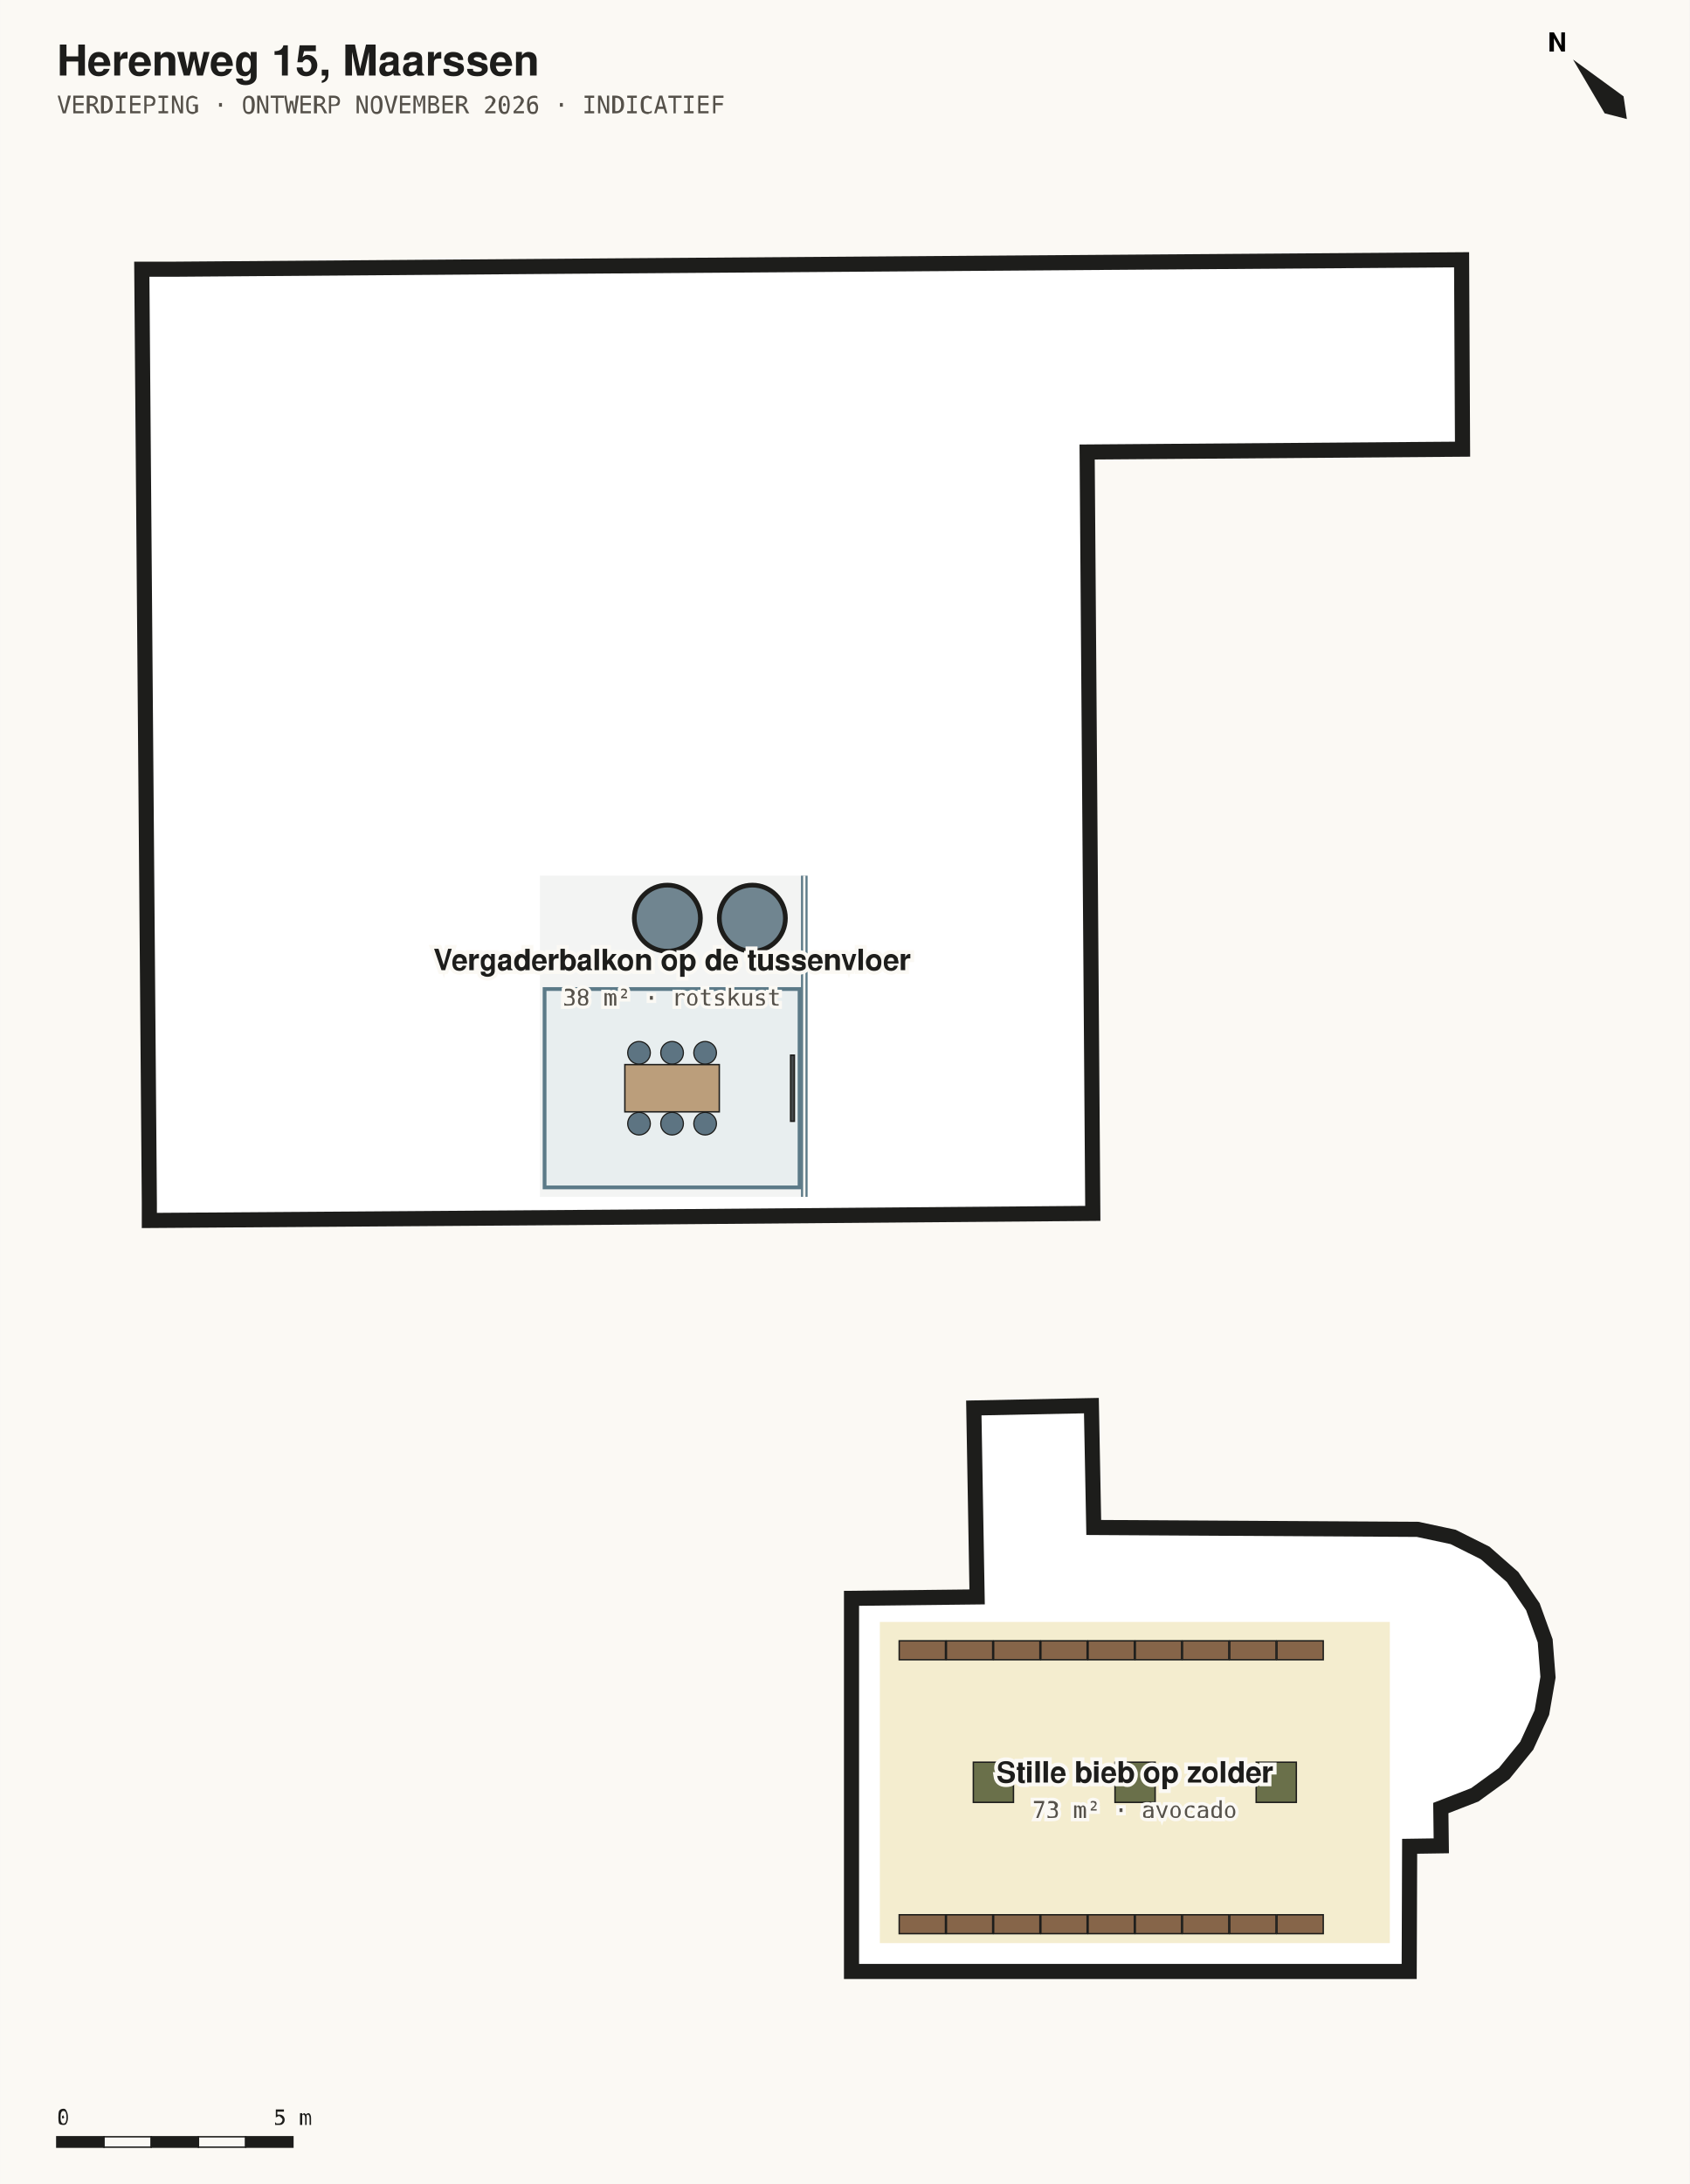
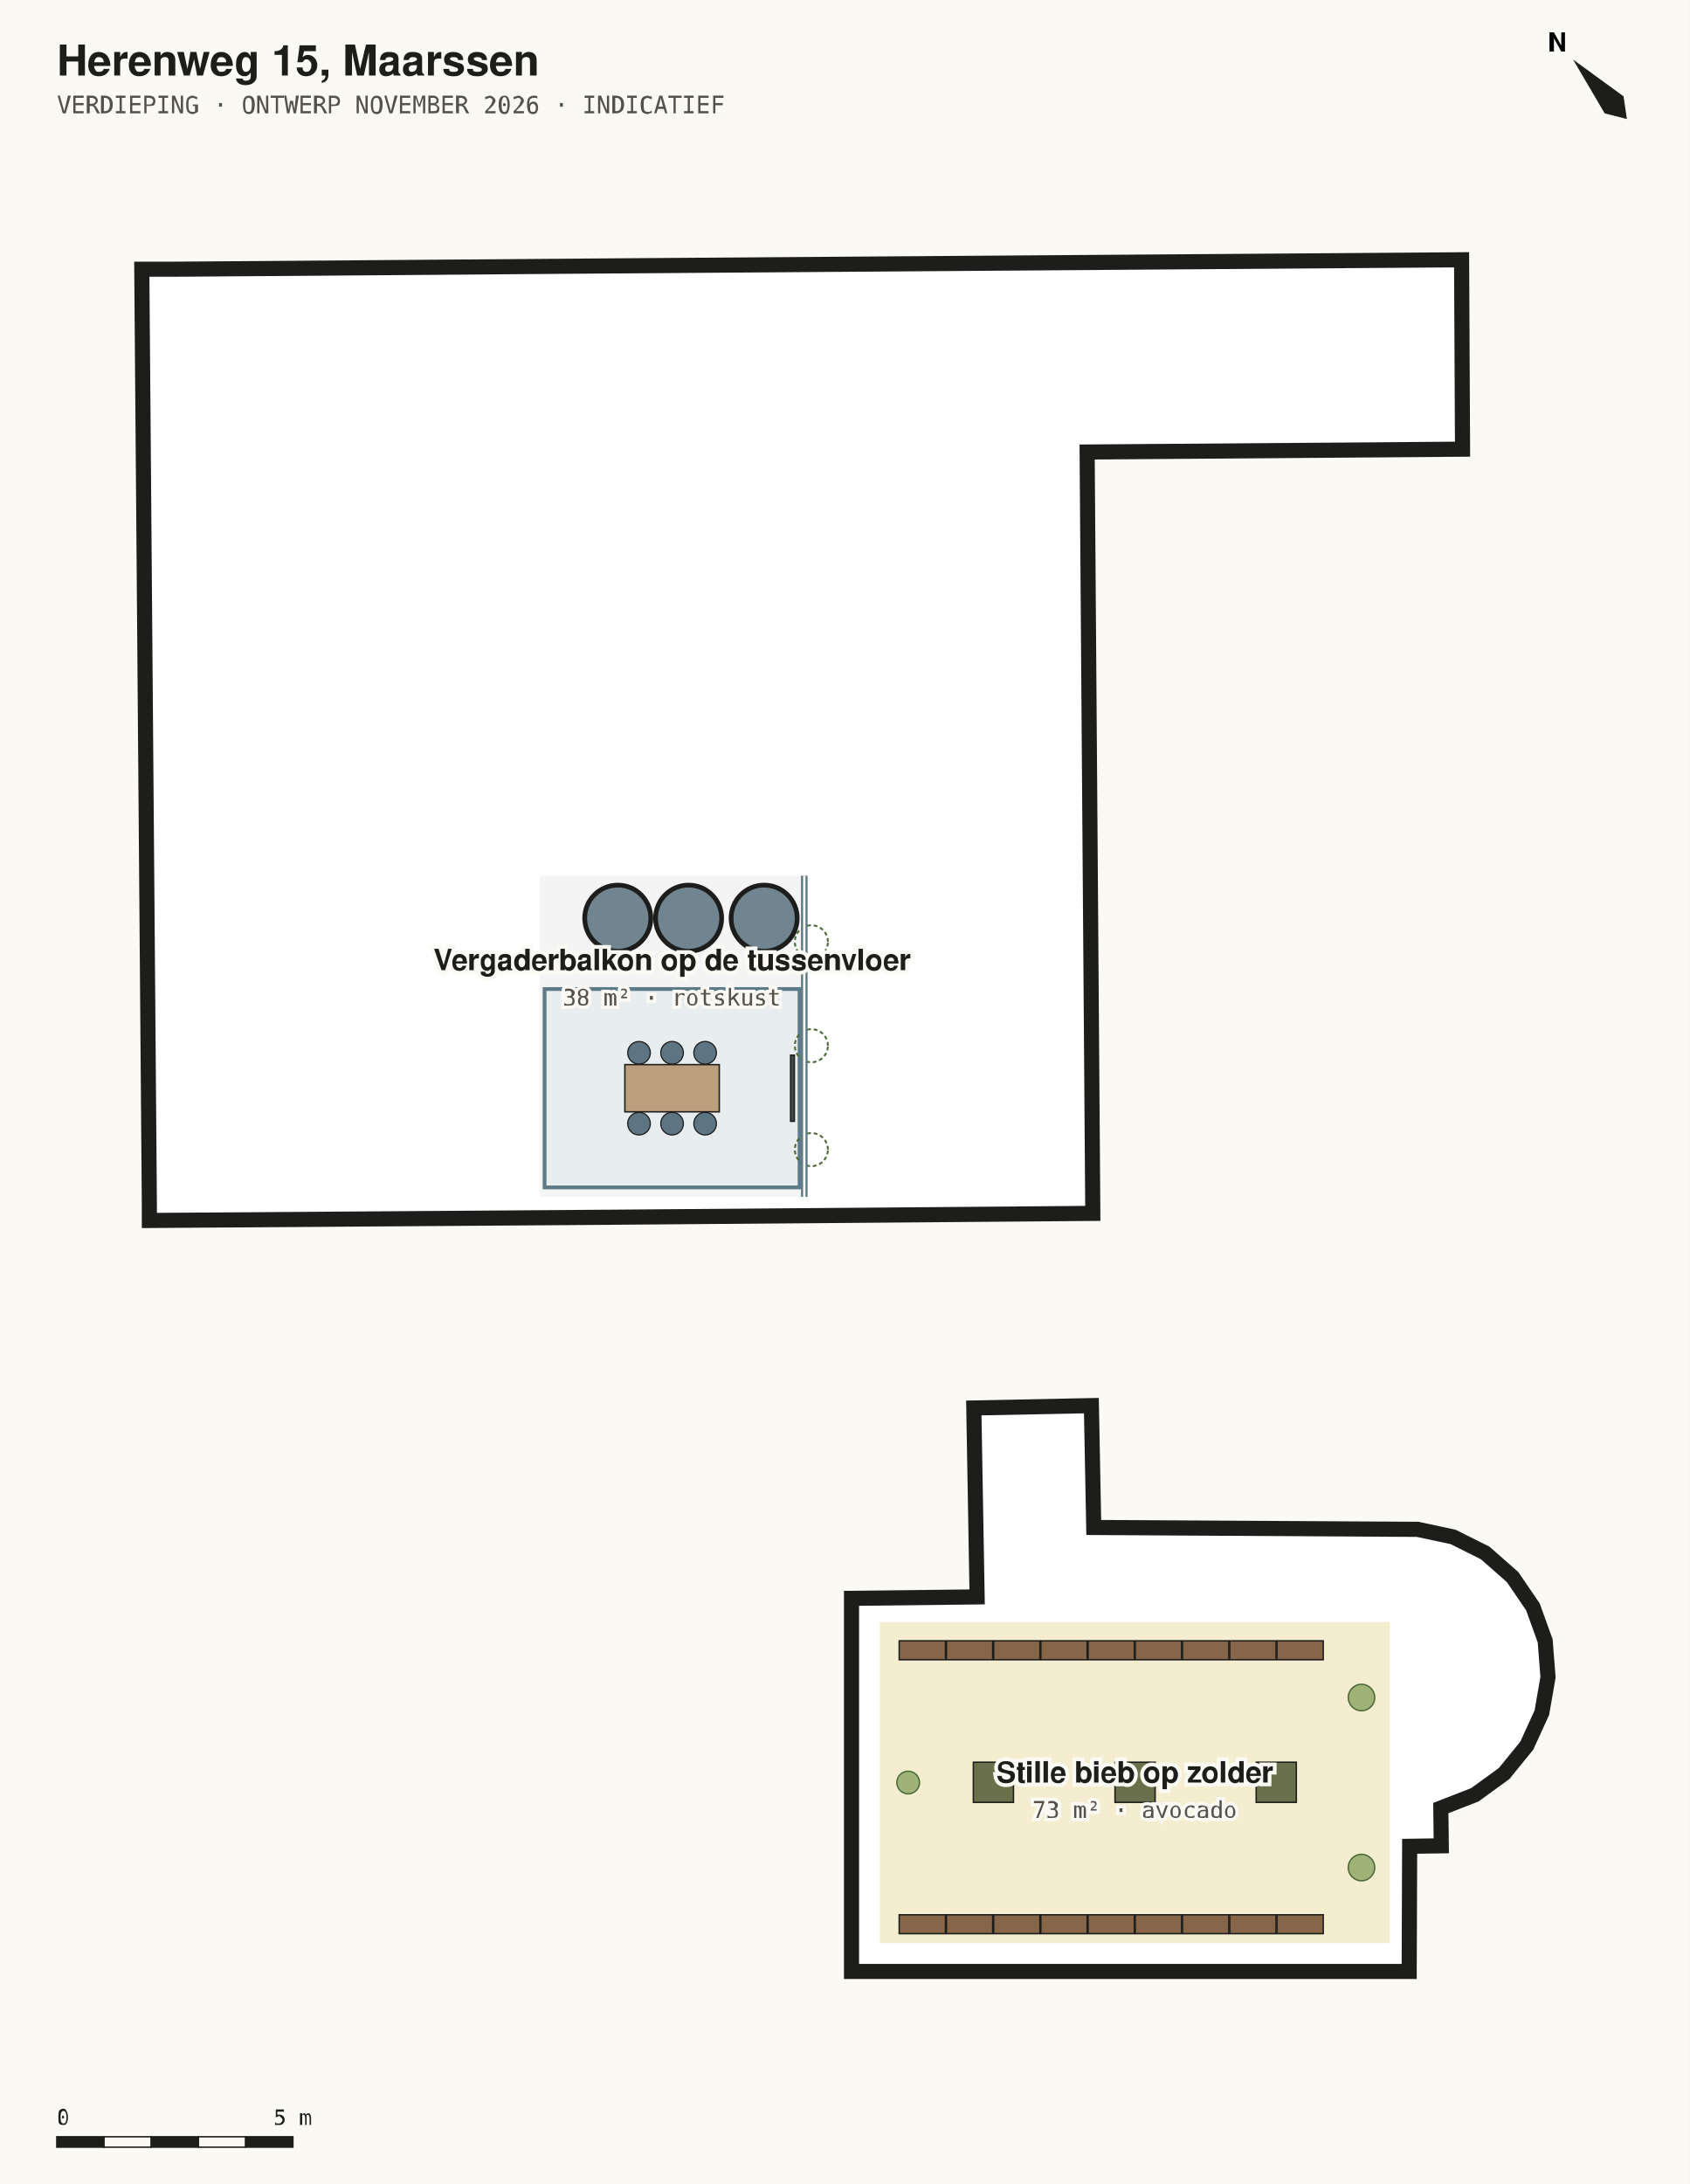
<svg xmlns="http://www.w3.org/2000/svg" viewBox="-18.03 -41.74 35.78 46.24" width="1400" height="1809" font-family="Work Sans, Helvetica, Arial, sans-serif" role="img" aria-label="Plattegrond Herenweg 15, Maarssen">
  <rect x="-18.03" y="-41.74" width="35.78" height="46.24" fill="#fbf9f4" />
  <g transform="scale(1,-1)">
    <polygon points="0.00,0.00 11.81,0.00 11.82,2.65 12.49,2.66 12.48,3.46 13.20,3.74 13.82,4.19 14.30,4.78 14.62,5.48 14.75,6.23 14.69,7.00 14.43,7.72 14.00,8.35 13.42,8.86 12.74,9.20 11.99,9.36 5.13,9.40 5.08,11.98 2.59,11.93 2.66,7.93 0.00,7.90 0.00,0.00" fill="#ffffff" />
    <polygon points="-14.87,15.90 -4.91,15.97 5.11,16.05 4.99,32.17 12.94,32.23 12.92,36.24 -5.11,36.11 -14.37,36.04 -15.03,36.04 -14.87,16.27 -14.87,15.90" fill="#ffffff" />
    <polygon points="0.60,0.60 11.40,0.60 11.40,7.40 0.60,7.40" fill="#e5d48c" fill-opacity="0.42" />
    <polygon points="-6.60,16.40 -1.00,16.40 -1.00,23.20 -6.60,23.20" fill="#e3e6e2" fill-opacity="0.42" />
    <defs>
      <pattern id="arc" width="0.6" height="0.6" patternUnits="userSpaceOnUse" patternTransform="rotate(45)">
        <line x1="0" y1="0" x2="0" y2="0.6" stroke="#b9b3a6" stroke-width="0.06" />
      </pattern>
    </defs>
    <rect x="1.01" y="0.80" width="0.98" height="0.40" transform="rotate(0.0 1.50 1.00)" fill="#6b4428" fill-opacity="0.8" stroke="#1d1d1b" stroke-width="0.03" />
    <rect x="2.01" y="0.80" width="0.98" height="0.40" transform="rotate(0.0 2.50 1.00)" fill="#6b4428" fill-opacity="0.8" stroke="#1d1d1b" stroke-width="0.03" />
    <rect x="3.01" y="0.80" width="0.98" height="0.40" transform="rotate(0.0 3.50 1.00)" fill="#6b4428" fill-opacity="0.8" stroke="#1d1d1b" stroke-width="0.03" />
    <rect x="4.01" y="0.80" width="0.98" height="0.40" transform="rotate(0.0 4.50 1.00)" fill="#6b4428" fill-opacity="0.8" stroke="#1d1d1b" stroke-width="0.03" />
    <rect x="5.01" y="0.80" width="0.98" height="0.40" transform="rotate(0.0 5.50 1.00)" fill="#6b4428" fill-opacity="0.8" stroke="#1d1d1b" stroke-width="0.03" />
    <rect x="6.01" y="0.80" width="0.98" height="0.40" transform="rotate(0.0 6.50 1.00)" fill="#6b4428" fill-opacity="0.8" stroke="#1d1d1b" stroke-width="0.03" />
    <rect x="7.01" y="0.80" width="0.98" height="0.40" transform="rotate(0.0 7.50 1.00)" fill="#6b4428" fill-opacity="0.8" stroke="#1d1d1b" stroke-width="0.03" />
    <rect x="8.01" y="0.80" width="0.98" height="0.40" transform="rotate(0.0 8.50 1.00)" fill="#6b4428" fill-opacity="0.8" stroke="#1d1d1b" stroke-width="0.03" />
    <rect x="9.01" y="0.80" width="0.98" height="0.40" transform="rotate(0.0 9.50 1.00)" fill="#6b4428" fill-opacity="0.8" stroke="#1d1d1b" stroke-width="0.03" />
    <rect x="1.01" y="6.60" width="0.98" height="0.40" transform="rotate(0.0 1.50 6.80)" fill="#6b4428" fill-opacity="0.8" stroke="#1d1d1b" stroke-width="0.03" />
    <rect x="2.01" y="6.60" width="0.98" height="0.40" transform="rotate(0.0 2.50 6.80)" fill="#6b4428" fill-opacity="0.8" stroke="#1d1d1b" stroke-width="0.03" />
    <rect x="3.01" y="6.60" width="0.98" height="0.40" transform="rotate(0.0 3.50 6.80)" fill="#6b4428" fill-opacity="0.8" stroke="#1d1d1b" stroke-width="0.03" />
    <rect x="4.01" y="6.60" width="0.98" height="0.40" transform="rotate(0.0 4.50 6.80)" fill="#6b4428" fill-opacity="0.8" stroke="#1d1d1b" stroke-width="0.03" />
    <rect x="5.01" y="6.60" width="0.98" height="0.40" transform="rotate(0.0 5.50 6.80)" fill="#6b4428" fill-opacity="0.8" stroke="#1d1d1b" stroke-width="0.03" />
    <rect x="6.01" y="6.60" width="0.98" height="0.40" transform="rotate(0.0 6.50 6.80)" fill="#6b4428" fill-opacity="0.8" stroke="#1d1d1b" stroke-width="0.03" />
    <rect x="7.01" y="6.60" width="0.98" height="0.40" transform="rotate(0.0 7.50 6.80)" fill="#6b4428" fill-opacity="0.8" stroke="#1d1d1b" stroke-width="0.03" />
    <rect x="8.01" y="6.60" width="0.98" height="0.40" transform="rotate(0.0 8.50 6.80)" fill="#6b4428" fill-opacity="0.8" stroke="#1d1d1b" stroke-width="0.03" />
    <rect x="9.01" y="6.60" width="0.98" height="0.40" transform="rotate(0.0 9.50 6.80)" fill="#6b4428" fill-opacity="0.8" stroke="#1d1d1b" stroke-width="0.03" />
    <rect x="2.58" y="3.58" width="0.85" height="0.85" transform="rotate(0.0 3.00 4.00)" fill="#47522a" fill-opacity="0.8" stroke="#1d1d1b" stroke-width="0.03" />
    <rect x="5.58" y="3.58" width="0.85" height="0.85" transform="rotate(0.0 6.00 4.00)" fill="#47522a" fill-opacity="0.8" stroke="#1d1d1b" stroke-width="0.03" />
    <rect x="8.57" y="3.58" width="0.85" height="0.85" transform="rotate(0.0 9.00 4.00)" fill="#47522a" fill-opacity="0.8" stroke="#1d1d1b" stroke-width="0.03" />
    <rect x="-6.50" y="16.60" width="5.40" height="4.20" transform="rotate(0.0 -3.80 18.70)" fill="#dfe8ec" fill-opacity="0.5" stroke="#5c7a88" stroke-width="0.08" />
    <rect x="-4.80" y="18.20" width="2.00" height="1.00" transform="rotate(0.0 -3.80 18.70)" fill="#b08a5e" fill-opacity="0.8" stroke="#1d1d1b" stroke-width="0.03" />
    <rect x="-1.29" y="18.00" width="0.08" height="1.40" transform="rotate(0.0 -1.25 18.70)" fill="#1f2022" fill-opacity="0.8" stroke="#1d1d1b" stroke-width="0.03" />
    <circle cx="-4.50" cy="17.95" r="0.24" fill="#44606f" fill-opacity="0.85" stroke="#1d1d1b" stroke-width="0.025" />
    <circle cx="-4.50" cy="19.45" r="0.24" fill="#44606f" fill-opacity="0.85" stroke="#1d1d1b" stroke-width="0.025" />
    <circle cx="-3.80" cy="17.95" r="0.24" fill="#44606f" fill-opacity="0.85" stroke="#1d1d1b" stroke-width="0.025" />
    <circle cx="-3.80" cy="19.45" r="0.24" fill="#44606f" fill-opacity="0.85" stroke="#1d1d1b" stroke-width="0.025" />
    <circle cx="-3.10" cy="17.95" r="0.24" fill="#44606f" fill-opacity="0.85" stroke="#1d1d1b" stroke-width="0.025" />
    <circle cx="-3.10" cy="19.45" r="0.24" fill="#44606f" fill-opacity="0.85" stroke="#1d1d1b" stroke-width="0.025" />
-     <circle cx="-3.90" cy="22.30" r="0.7" fill="#44606f" fill-opacity="0.75" stroke="#1d1d1b" stroke-width="0.1" />
-     <circle cx="-2.10" cy="22.30" r="0.7" fill="#44606f" fill-opacity="0.75" stroke="#1d1d1b" stroke-width="0.1" />
+     <circle cx="-4.95" cy="22.30" r="0.7" fill="#44606f" fill-opacity="0.75" stroke="#1d1d1b" stroke-width="0.1" />
+     <circle cx="-3.45" cy="22.30" r="0.7" fill="#44606f" fill-opacity="0.75" stroke="#1d1d1b" stroke-width="0.1" />
+     <circle cx="-1.85" cy="22.30" r="0.7" fill="#44606f" fill-opacity="0.75" stroke="#1d1d1b" stroke-width="0.1" />
+     <circle cx="10.80" cy="2.20" r="0.28" fill="#7d9a52" fill-opacity="0.7" stroke="#4d6a3a" stroke-width="0.03" />
+     <circle cx="1.20" cy="4.00" r="0.24" fill="#7d9a52" fill-opacity="0.7" stroke="#4d6a3a" stroke-width="0.03" />
+     <circle cx="10.80" cy="5.80" r="0.28" fill="#7d9a52" fill-opacity="0.7" stroke="#4d6a3a" stroke-width="0.03" />
+     <circle cx="-0.85" cy="17.40" r="0.35" fill="none" stroke="#4d6a3a" stroke-width="0.04" stroke-dasharray="0.08 0.06" />
+     <circle cx="-0.85" cy="19.60" r="0.35" fill="none" stroke="#4d6a3a" stroke-width="0.04" stroke-dasharray="0.08 0.06" />
+     <circle cx="-0.85" cy="21.80" r="0.35" fill="none" stroke="#4d6a3a" stroke-width="0.04" stroke-dasharray="0.08 0.06" />
    <polyline points="-1.00,16.40 -1.00,23.20" fill="none" stroke="#5c7a88" stroke-width="0.14" />
    <polyline points="-1.00,16.40 -1.00,23.20" fill="none" stroke="#fbf9f4" stroke-width="0.05" />
    <polygon points="0.00,0.00 11.81,0.00 11.82,2.65 12.49,2.66 12.48,3.46 13.20,3.74 13.82,4.19 14.30,4.78 14.62,5.48 14.75,6.23 14.69,7.00 14.43,7.72 14.00,8.35 13.42,8.86 12.74,9.20 11.99,9.36 5.13,9.40 5.08,11.98 2.59,11.93 2.66,7.93 0.00,7.90 0.00,0.00" fill="none" stroke="#1d1d1b" stroke-width="0.32" stroke-linejoin="miter" />
    <polygon points="-14.87,15.90 -4.91,15.97 5.11,16.05 4.99,32.17 12.94,32.23 12.92,36.24 -5.11,36.11 -14.37,36.04 -15.03,36.04 -14.87,16.27 -14.87,15.90" fill="none" stroke="#1d1d1b" stroke-width="0.32" stroke-linejoin="miter" />
  </g>
  <text x="6.00" y="-4.00" font-size="0.62" font-weight="600" text-anchor="middle" fill="#1d1d1b" paint-order="stroke" stroke="#fbf9f4" stroke-width="0.16">Stille bieb op zolder</text>
  <text x="6.00" y="-3.25" font-size="0.48" font-family="Space Mono, ui-monospace, monospace" text-anchor="middle" fill="#55514a" paint-order="stroke" stroke="#fbf9f4" stroke-width="0.14">73 m² · avocado</text>
  <text x="-3.80" y="-21.20" font-size="0.62" font-weight="600" text-anchor="middle" fill="#1d1d1b" paint-order="stroke" stroke="#fbf9f4" stroke-width="0.16">Vergaderbalkon op de tussenvloer</text>
  <text x="-3.80" y="-20.45" font-size="0.48" font-family="Space Mono, ui-monospace, monospace" text-anchor="middle" fill="#55514a" paint-order="stroke" stroke="#fbf9f4" stroke-width="0.14">38 m² · rotskust</text>
  <rect x="-16.83" y="3.50" width="1" height="0.22" fill="#1d1d1b" stroke="#1d1d1b" stroke-width="0.03" />
  <rect x="-15.83" y="3.50" width="1" height="0.22" fill="#fbf9f4" stroke="#1d1d1b" stroke-width="0.03" />
  <rect x="-14.83" y="3.50" width="1" height="0.22" fill="#1d1d1b" stroke="#1d1d1b" stroke-width="0.03" />
  <rect x="-13.83" y="3.50" width="1" height="0.22" fill="#fbf9f4" stroke="#1d1d1b" stroke-width="0.03" />
  <rect x="-12.83" y="3.50" width="1" height="0.22" fill="#1d1d1b" stroke="#1d1d1b" stroke-width="0.03" />
  <text x="-16.83" y="3.25" font-size="0.45" font-family="Space Mono, ui-monospace, monospace" fill="#1d1d1b">0</text>
  <text x="-11.83" y="3.25" font-size="0.45" font-family="Space Mono, ui-monospace, monospace" fill="#1d1d1b" text-anchor="middle">5 m</text>
  <polygon points="15.28,-40.48 16.35,-39.70 16.42,-39.22 15.95,-39.34" fill="#1d1d1b" />
  <text x="14.95" y="-40.65" font-size="0.55" font-weight="600" text-anchor="middle">N</text>
  <text x="-16.83" y="-40.14" font-size="0.9" font-weight="600" fill="#1d1d1b">Herenweg 15, Maarssen</text>
  <text x="-16.83" y="-39.34" font-size="0.5" font-family="Space Mono, ui-monospace, monospace" fill="#55514a">VERDIEPING · ONTWERP NOVEMBER 2026 · INDICATIEF</text>
</svg>
